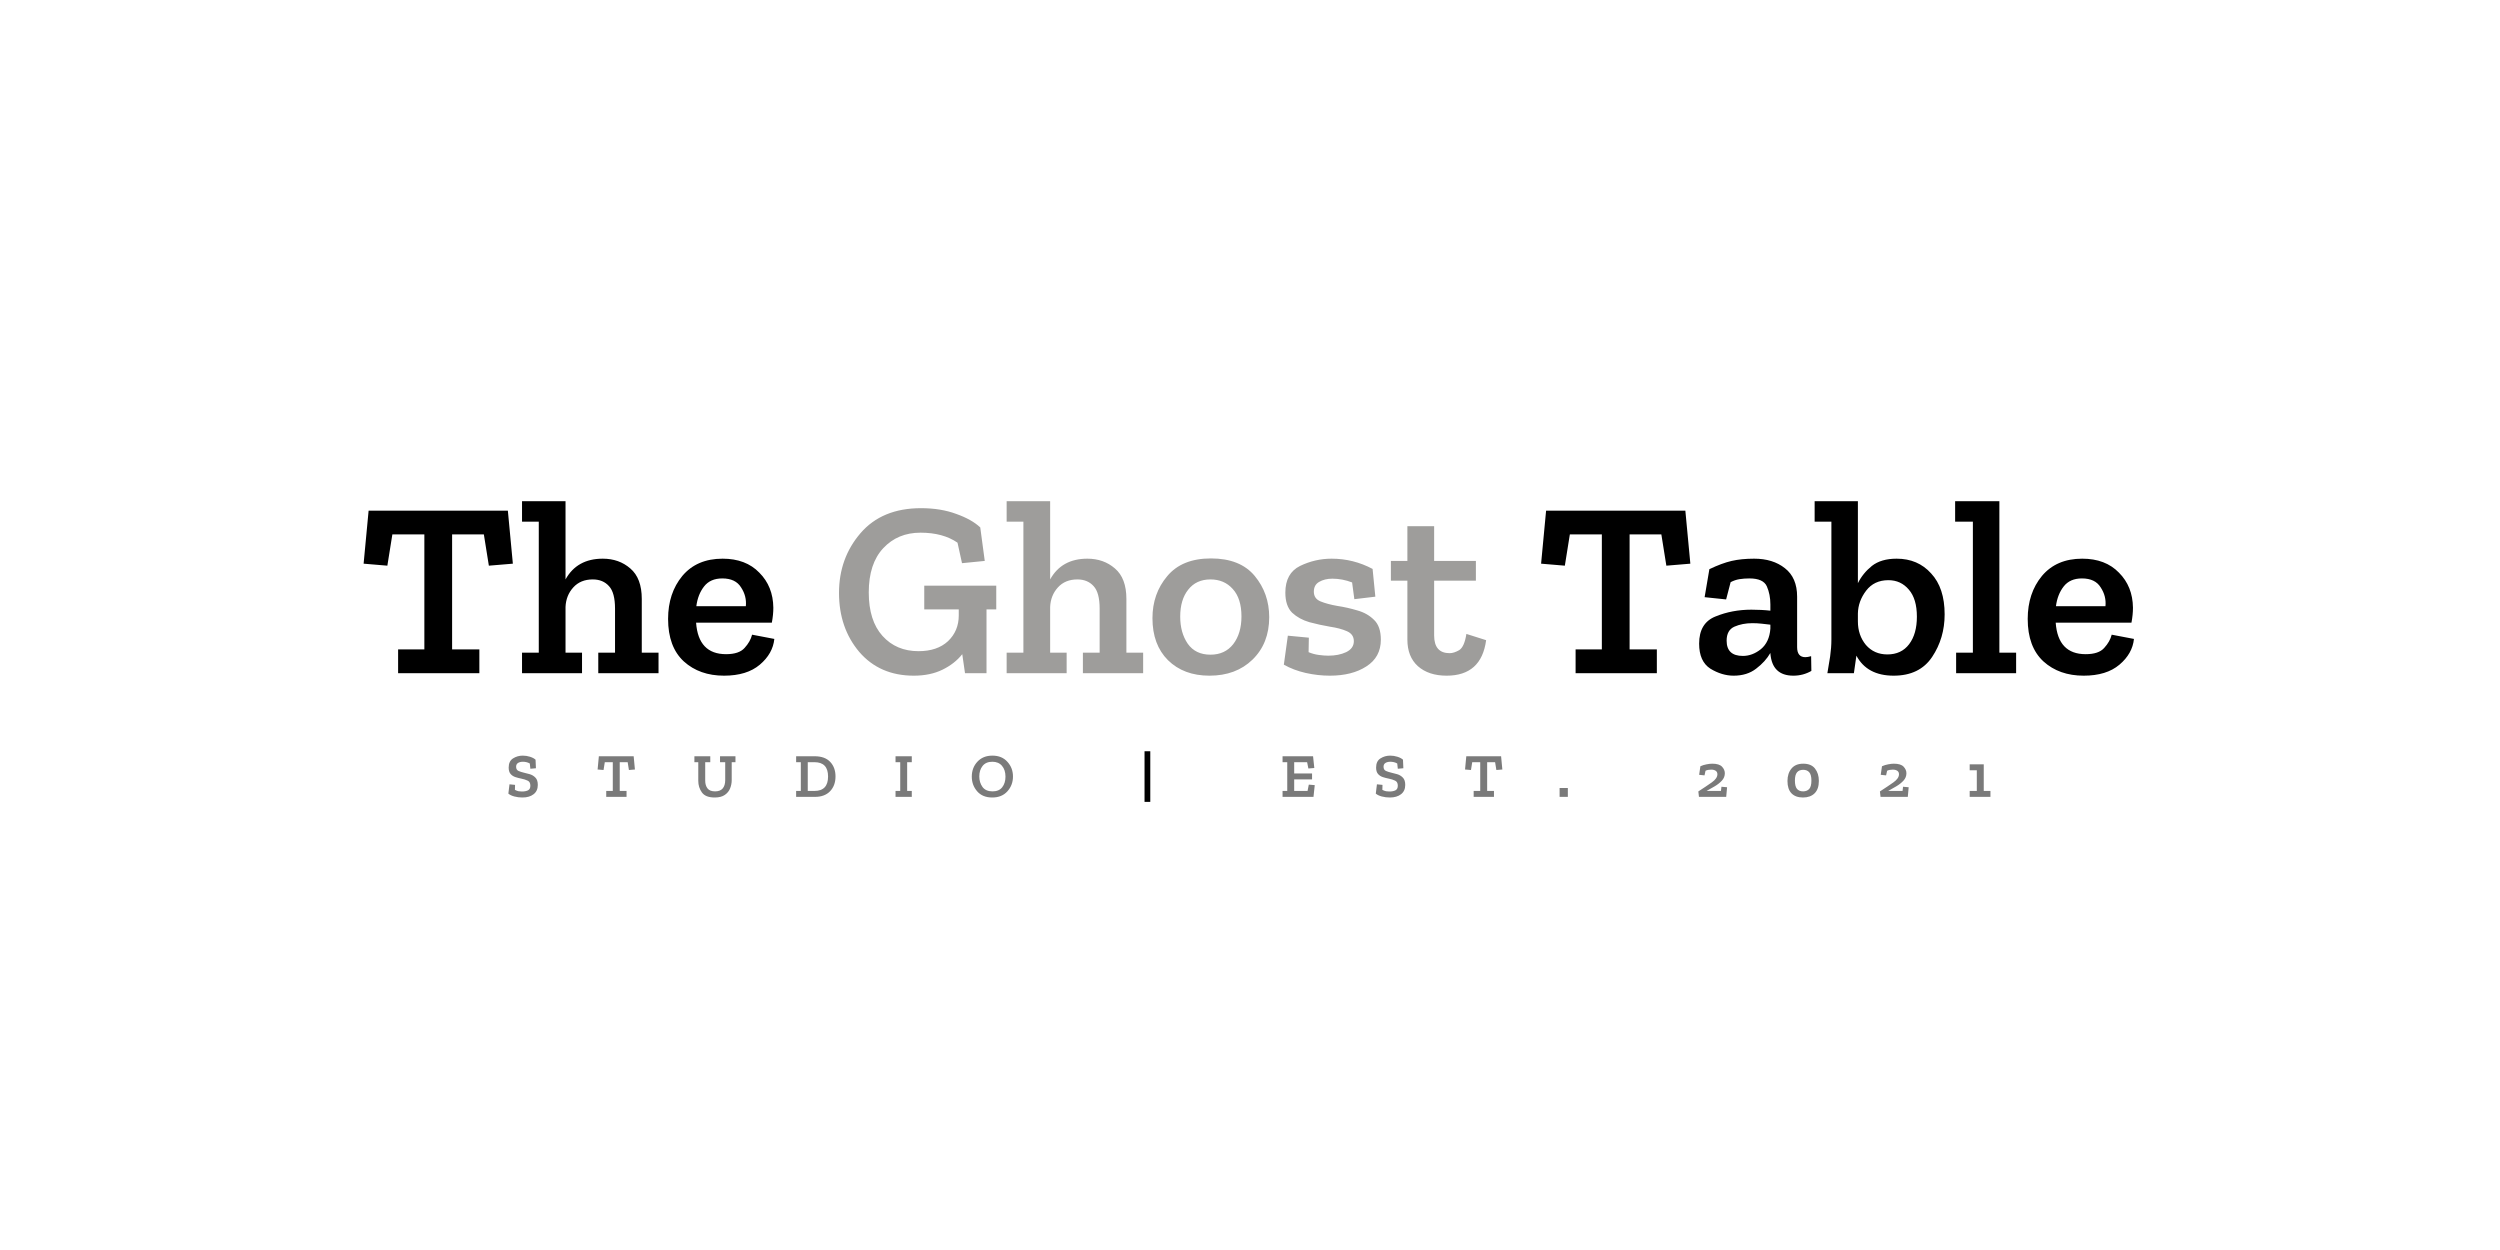
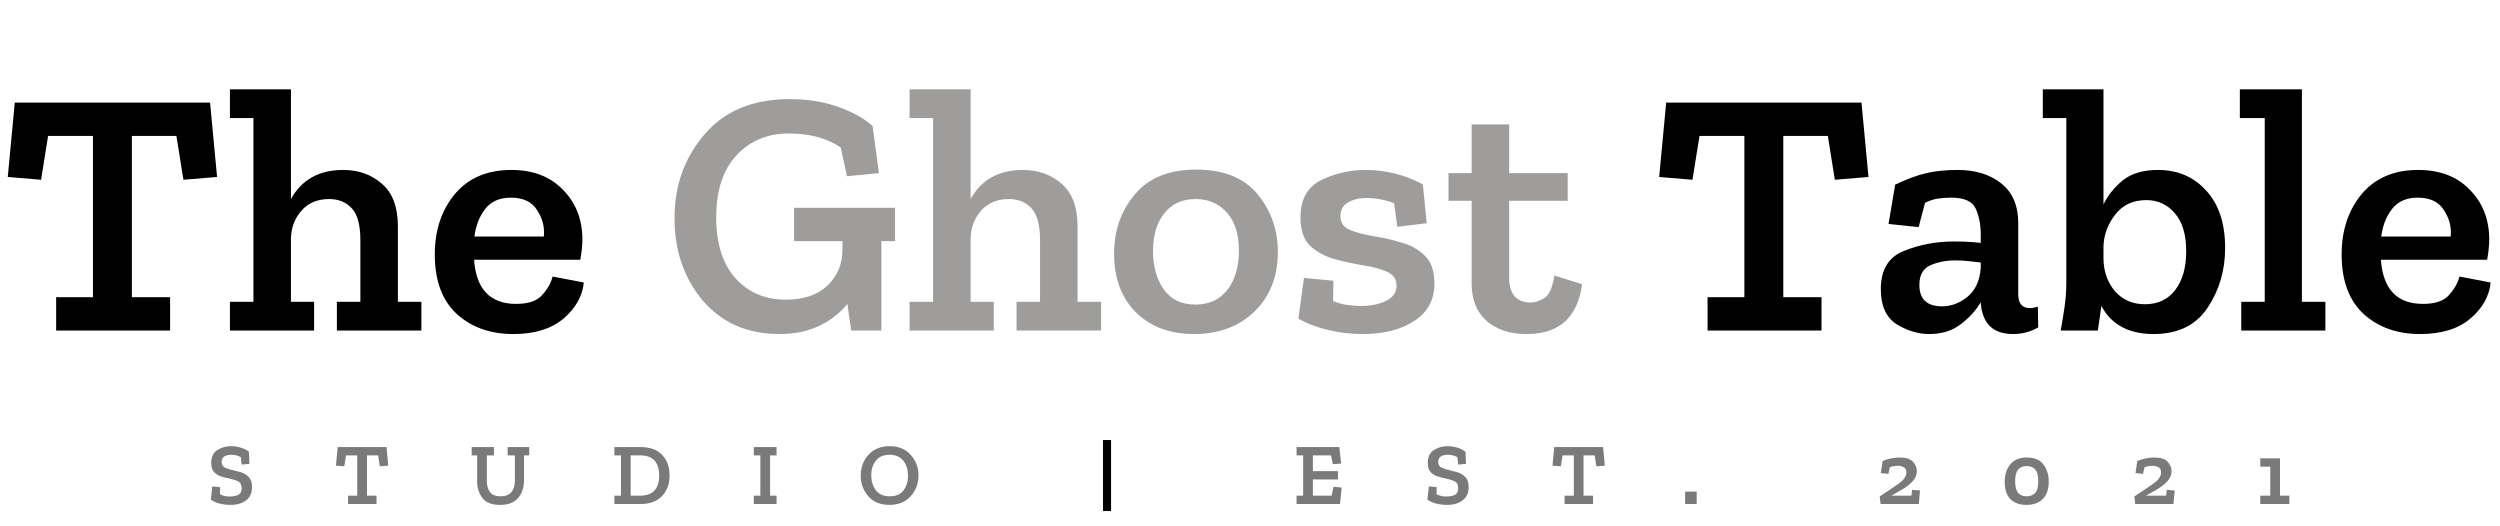
- <svg xmlns="http://www.w3.org/2000/svg" width="1920" height="960" viewBox="0 0 1920 960" fill="none">
-   <g id="Mask Group">
-     <g id="Plugin / file cover - 1">
-       <g id="Group 1">
-         <g id="The Ghost Table">
-           <path d="M393.875 432.904L375.443 434.44L371.603 410.44H347.219V498.76H368.147V517H305.747V498.76H325.907V410.44H301.331L297.491 434.44L279.251 432.904L283.091 392.2H390.035L393.875 432.904ZM505.748 517H459.476V501.256H472.34V467.464C472.34 459.272 470.804 453.512 467.732 450.184C464.66 446.728 460.5 445 455.252 445C448.98 445 443.988 447.048 440.276 451.144C436.564 455.24 434.58 460.232 434.324 466.12V501.256H446.996V517H400.916V501.256H413.78V400.648H400.916V384.904H434.324V445C440.212 434.376 449.748 429.064 462.932 429.064C471.252 429.064 478.292 431.56 484.052 436.552C489.94 441.544 492.884 449.352 492.884 459.976V501.256H505.748V517ZM594.69 490.696C593.922 498.248 590.21 504.84 583.554 510.472C576.898 516.104 567.746 518.92 556.098 518.92C543.554 518.92 533.25 515.272 525.186 507.976C517.122 500.552 513.09 489.672 513.09 475.336C513.09 462.152 516.738 451.144 524.034 442.312C531.458 433.48 541.762 429.064 554.946 429.064C566.85 429.064 576.258 432.648 583.17 439.816C590.21 446.856 593.794 455.816 593.922 466.696C593.922 470.28 593.538 474.12 592.77 478.216H534.594C535.746 494.344 543.426 502.408 557.634 502.408C564.29 502.408 569.026 500.808 571.842 497.608C574.786 494.408 576.706 491.016 577.602 487.432L594.69 490.696ZM572.802 465.544C573.314 460.424 572.098 455.624 569.154 451.144C566.338 446.536 561.538 444.232 554.754 444.232C548.61 444.232 543.938 446.28 540.738 450.376C537.538 454.472 535.554 459.528 534.786 465.544H572.802ZM1298.19 432.904L1279.76 434.44L1275.92 410.44H1251.53V498.76H1272.46V517H1210.06V498.76H1230.22V410.44H1205.64L1201.8 434.44L1183.56 432.904L1187.4 392.2H1294.35L1298.19 432.904ZM1312.8 437.128C1319.2 434.056 1324.89 431.944 1329.89 430.792C1334.88 429.64 1340.64 429.064 1347.17 429.064C1356.77 429.064 1364.64 431.496 1370.78 436.36C1377.05 441.224 1380.19 448.52 1380.19 458.248V497.032C1380.19 502.152 1382.3 504.712 1386.53 504.712C1387.68 504.712 1389.15 504.456 1390.94 503.944L1391.13 515.272C1386.91 517.704 1382.3 518.92 1377.31 518.92C1366.43 518.92 1360.54 513.224 1359.65 501.832V501.448C1357.09 505.928 1353.44 509.96 1348.7 513.544C1344.09 517.128 1338.33 518.92 1331.42 518.92C1325.41 518.92 1319.45 517.128 1313.57 513.544C1307.81 509.832 1304.93 503.432 1304.93 494.344C1304.93 483.72 1309.15 476.744 1317.6 473.416C1326.05 469.96 1335.2 468.232 1345.05 468.232C1347.49 468.232 1349.98 468.296 1352.54 468.424C1355.1 468.552 1357.47 468.744 1359.65 469V464.2C1359.65 459.08 1358.75 454.472 1356.96 450.376C1355.17 446.28 1350.69 444.232 1343.52 444.232C1340.83 444.232 1338.27 444.424 1335.84 444.808C1333.53 445.192 1331.29 445.96 1329.12 447.112L1325.66 460.36L1309.15 458.632L1312.8 437.128ZM1359.65 482.824V479.752C1357.47 479.496 1355.23 479.24 1352.93 478.984C1350.62 478.728 1348.25 478.6 1345.82 478.6C1340.7 478.6 1336.09 479.496 1332 481.288C1328.03 483.08 1326.05 486.664 1326.05 492.04C1326.05 499.848 1330.21 503.752 1338.53 503.752C1343.39 503.752 1348 502.024 1352.35 498.568C1356.7 494.984 1359.13 489.736 1359.65 482.824ZM1493.48 471.88C1493.48 484.04 1490.28 494.92 1483.88 504.52C1477.48 514.12 1467.63 518.92 1454.31 518.92C1440.75 518.92 1431.21 513.8 1425.71 503.56C1425.45 505.096 1425.13 507.336 1424.75 510.28C1424.36 513.224 1424.04 515.464 1423.79 517H1403.43C1404.2 512.776 1404.91 508.488 1405.55 504.136C1406.19 499.656 1406.51 495.304 1406.51 491.08V400.648H1393.64V384.904H1426.86V447.88C1429.42 442.76 1433 438.344 1437.61 434.632C1442.35 430.92 1448.68 429.064 1456.62 429.064C1467.5 429.064 1476.33 432.84 1483.11 440.392C1490.03 447.816 1493.48 458.312 1493.48 471.88ZM1472.17 473.608C1472.17 464.52 1470.12 457.608 1466.03 452.872C1461.93 448.008 1456.68 445.576 1450.28 445.576C1442.99 445.576 1437.29 448.264 1433.19 453.64C1429.1 459.016 1426.99 464.84 1426.86 471.112V477.256C1426.86 484.296 1428.91 490.312 1433 495.304C1437.23 500.168 1442.73 502.6 1449.51 502.6C1456.68 502.6 1462.25 499.976 1466.22 494.728C1470.19 489.48 1472.17 482.44 1472.17 473.608ZM1548.38 517H1502.3V501.256H1515.17V400.648H1501.54V384.904H1535.52V501.256H1548.38V517ZM1638.88 490.696C1638.11 498.248 1634.4 504.84 1627.74 510.472C1621.09 516.104 1611.93 518.92 1600.29 518.92C1587.74 518.92 1577.44 515.272 1569.37 507.976C1561.31 500.552 1557.28 489.672 1557.28 475.336C1557.28 462.152 1560.93 451.144 1568.22 442.312C1575.65 433.48 1585.95 429.064 1599.13 429.064C1611.04 429.064 1620.45 432.648 1627.36 439.816C1634.4 446.856 1637.98 455.816 1638.11 466.696C1638.11 470.28 1637.73 474.12 1636.96 478.216H1578.78C1579.93 494.344 1587.61 502.408 1601.82 502.408C1608.48 502.408 1613.21 500.808 1616.03 497.608C1618.97 494.408 1620.89 491.016 1621.79 487.432L1638.88 490.696ZM1616.99 465.544C1617.5 460.424 1616.29 455.624 1613.34 451.144C1610.53 446.536 1605.73 444.232 1598.94 444.232C1592.8 444.232 1588.13 446.28 1584.93 450.376C1581.73 454.472 1579.74 459.528 1578.97 465.544H1616.99Z" fill="black" />
-           <path d="M765.126 468.04H757.638V517H741.126L739.014 502.408C735.174 507.272 730.118 511.24 723.846 514.312C717.574 517.384 710.214 518.92 701.766 518.92C684.358 518.92 670.406 512.84 659.91 500.68C649.542 488.392 644.358 473.288 644.358 455.368C644.358 437.576 649.862 422.28 660.87 409.48C671.878 396.68 687.366 390.28 707.334 390.28C717.446 390.28 726.47 391.752 734.406 394.696C742.342 397.512 748.486 400.968 752.838 405.064L756.294 430.792L738.822 432.52L735.366 416.776C727.942 411.656 718.47 409.096 706.95 409.096C695.302 409.096 685.766 413.064 678.342 421C670.918 428.936 667.206 440.264 667.206 454.984C667.206 469.448 670.726 480.584 677.766 488.392C684.806 496.2 694.022 500.104 705.414 500.104C715.014 500.104 722.566 497.544 728.07 492.424C733.574 487.176 736.326 480.584 736.326 472.648V468.04H709.83V449.8H765.126V468.04ZM877.935 517H831.663V501.256H844.527V467.464C844.527 459.272 842.991 453.512 839.919 450.184C836.847 446.728 832.687 445 827.439 445C821.167 445 816.175 447.048 812.463 451.144C808.751 455.24 806.767 460.232 806.511 466.12V501.256H819.183V517H773.103V501.256H785.967V400.648H773.103V384.904H806.511V445C812.399 434.376 821.935 429.064 835.119 429.064C843.439 429.064 850.479 431.56 856.239 436.552C862.127 441.544 865.071 449.352 865.071 459.976V501.256H877.935V517ZM974.75 473.992C974.75 487.432 970.462 498.312 961.886 506.632C953.438 514.824 942.43 518.92 928.862 518.92C915.678 518.92 905.054 514.952 896.99 507.016C889.054 499.08 885.086 488.328 885.086 474.76C885.086 462.216 888.862 451.464 896.414 442.504C903.966 433.416 915.166 428.872 930.014 428.872C944.99 428.872 956.19 433.352 963.614 442.312C971.038 451.272 974.75 461.832 974.75 473.992ZM953.438 473.416C953.438 464.2 951.198 457.16 946.718 452.296C942.366 447.432 936.67 445 929.63 445C922.334 445 916.638 447.624 912.542 452.872C908.446 457.992 906.398 464.904 906.398 473.608C906.398 481.8 908.318 488.712 912.158 494.344C916.126 499.976 921.95 502.792 929.63 502.792C937.054 502.792 942.878 500.104 947.102 494.728C951.326 489.224 953.438 482.12 953.438 473.416ZM1060.49 491.272C1060.49 500.232 1056.78 507.08 1049.35 511.816C1042.06 516.552 1032.71 518.92 1021.32 518.92C1015.18 518.92 1008.97 518.216 1002.7 516.808C996.552 515.4 990.984 513.288 985.992 510.472L989.064 488.2L1005.19 489.736L1005 500.872C1007.43 501.896 1009.99 502.6 1012.68 502.984C1015.5 503.368 1017.99 503.56 1020.17 503.56C1025.42 503.56 1029.96 502.664 1033.8 500.872C1037.77 498.952 1039.75 496.136 1039.75 492.424C1039.75 488.84 1037.96 486.28 1034.38 484.744C1030.92 483.208 1026.57 482.056 1021.32 481.288C1016.07 480.392 1010.82 479.24 1005.58 477.832C1000.33 476.296 995.912 473.864 992.328 470.536C988.872 467.08 987.144 461.96 987.144 455.176C987.144 445.192 990.92 438.344 998.472 434.632C1006.15 430.92 1014.22 429.064 1022.66 429.064C1033.8 429.064 1044.3 431.688 1054.15 436.936L1056.26 458.248L1040.14 460.168L1038.41 447.304C1033.42 445.384 1028.36 444.424 1023.24 444.424C1019.27 444.424 1015.88 445.256 1013.06 446.92C1010.38 448.456 1009.03 450.952 1009.03 454.408C1009.03 457.992 1010.76 460.488 1014.22 461.896C1017.67 463.304 1021.96 464.456 1027.08 465.352C1032.2 466.12 1037.32 467.272 1042.44 468.808C1047.56 470.216 1051.85 472.648 1055.3 476.104C1058.76 479.432 1060.49 484.488 1060.49 491.272ZM1141.35 491.656C1138.92 509.832 1128.81 518.92 1111.02 518.92C1101.8 518.92 1094.44 516.488 1088.94 511.624C1083.56 506.76 1080.87 499.976 1080.87 491.272V445.96H1068.2V430.792H1080.87V404.104H1101.42V430.792H1133.48V445.96H1101.42V488.008C1101.42 497.096 1105.39 501.64 1113.32 501.64C1115.5 501.64 1117.93 500.872 1120.62 499.336C1123.31 497.672 1125.16 493.512 1126.19 486.856L1141.35 491.656Z" fill="#9E9D9B" />
-         </g>
-         <g id="STUDIO | EST. 2021">
-           <path d="M413.032 602.832C413.032 605.936 411.944 608.32 409.768 609.984C407.624 611.648 404.776 612.48 401.224 612.48C399.112 612.48 397.064 612.224 395.08 611.712C393.128 611.2 391.576 610.464 390.424 609.504L391.288 602.352L395.56 602.784L395.464 606.624C396.52 607.168 397.48 607.52 398.344 607.68C399.24 607.808 400.072 607.872 400.84 607.872C402.696 607.872 404.232 607.584 405.448 607.008C406.696 606.4 407.32 605.2 407.32 603.408C407.32 601.456 406.616 600.16 405.208 599.52C403.8 598.848 402.184 598.336 400.36 597.984C398.888 597.696 397.4 597.312 395.896 596.832C394.392 596.352 393.144 595.552 392.152 594.432C391.16 593.312 390.664 591.664 390.664 589.488C390.664 586.224 391.768 583.888 393.976 582.48C396.216 581.04 398.712 580.32 401.464 580.32C403.384 580.32 405.24 580.608 407.032 581.184C408.856 581.76 410.28 582.512 411.304 583.44L411.592 590.016L407.32 590.4L406.888 586.368C405.992 585.856 405.096 585.504 404.2 585.312C403.304 585.12 402.44 585.024 401.608 585.024C400.104 585.024 398.856 585.328 397.864 585.936C396.872 586.544 396.376 587.52 396.376 588.864C396.376 590.432 396.984 591.504 398.2 592.08C399.448 592.624 400.84 593.072 402.376 593.424C403.688 593.712 405.176 594.096 406.84 594.576C408.504 595.056 409.944 595.92 411.16 597.168C412.408 598.384 413.032 600.272 413.032 602.832ZM487.617 590.976L483.009 591.36L482.049 585.36H475.953V607.44H481.185V612H465.585V607.44H470.625V585.36H464.481L463.521 591.36L458.961 590.976L459.921 580.8H486.657L487.617 590.976ZM564.833 585.36H561.953V599.136C561.953 601.344 561.537 603.472 560.705 605.52C559.905 607.536 558.545 609.2 556.625 610.512C554.737 611.824 552.161 612.48 548.897 612.48C544.193 612.48 540.913 611.184 539.057 608.592C537.201 606 536.273 603.024 536.273 599.664V585.36H533.297V580.8H545.489V585.36H541.601V599.52C541.601 601.984 542.193 603.984 543.377 605.52C544.561 607.024 546.497 607.776 549.185 607.776C551.809 607.776 553.761 607.024 555.041 605.52C556.321 603.984 556.961 601.856 556.961 599.136V585.36H552.977V580.8H564.833V585.36ZM641.669 596.304C641.669 600.976 640.277 604.768 637.493 607.68C634.709 610.56 630.853 612 625.925 612H611.429V607.44H615.029V585.36H611.429V580.8H625.637C630.885 580.8 634.869 582.24 637.589 585.12C640.309 588 641.669 591.728 641.669 596.304ZM635.957 596.352C635.957 589.024 632.469 585.36 625.493 585.36H620.357V607.44H625.493C632.469 607.44 635.957 603.744 635.957 596.352ZM700.25 612H687.77V607.44H691.37V585.36H687.77V580.8H700.25V585.36H696.698V607.44H700.25V612ZM777.966 596.352C777.966 600.768 776.542 604.56 773.694 607.728C770.846 610.896 766.958 612.48 762.03 612.48C757.07 612.48 753.214 610.896 750.462 607.728C747.71 604.56 746.334 600.8 746.334 596.448C746.334 591.904 747.774 588.08 750.654 584.976C753.534 581.872 757.374 580.32 762.174 580.32C767.038 580.32 770.878 581.904 773.694 585.072C776.542 588.208 777.966 591.968 777.966 596.352ZM772.206 596.496C772.206 593.008 771.31 590.224 769.518 588.144C767.758 586.064 765.294 585.024 762.126 585.024C758.798 585.024 756.286 586.112 754.59 588.288C752.926 590.432 752.094 593.104 752.094 596.304C752.094 599.408 752.91 602.096 754.542 604.368C756.206 606.64 758.782 607.776 762.27 607.776C765.566 607.776 768.046 606.72 769.71 604.608C771.374 602.464 772.206 599.76 772.206 596.496ZM1008.76 612H985.004V607.44H988.604V585.36H985.004V580.8H1008.43L1009.39 589.824L1004.83 590.208L1003.87 585.36H993.932V594H1007.66V598.56H993.932V607.44H1004.2L1005.16 602.592L1009.72 602.976L1008.76 612ZM1079.22 602.832C1079.22 605.936 1078.13 608.32 1075.96 609.984C1073.81 611.648 1070.96 612.48 1067.41 612.48C1065.3 612.48 1063.25 612.224 1061.27 611.712C1059.32 611.2 1057.76 610.464 1056.61 609.504L1057.48 602.352L1061.75 602.784L1061.65 606.624C1062.71 607.168 1063.67 607.52 1064.53 607.68C1065.43 607.808 1066.26 607.872 1067.03 607.872C1068.88 607.872 1070.42 607.584 1071.64 607.008C1072.88 606.4 1073.51 605.2 1073.51 603.408C1073.51 601.456 1072.8 600.16 1071.4 599.52C1069.99 598.848 1068.37 598.336 1066.55 597.984C1065.08 597.696 1063.59 597.312 1062.08 596.832C1060.58 596.352 1059.33 595.552 1058.34 594.432C1057.35 593.312 1056.85 591.664 1056.85 589.488C1056.85 586.224 1057.96 583.888 1060.16 582.48C1062.4 581.04 1064.9 580.32 1067.65 580.32C1069.57 580.32 1071.43 580.608 1073.22 581.184C1075.04 581.76 1076.47 582.512 1077.49 583.44L1077.78 590.016L1073.51 590.4L1073.08 586.368C1072.18 585.856 1071.28 585.504 1070.39 585.312C1069.49 585.12 1068.63 585.024 1067.8 585.024C1066.29 585.024 1065.04 585.328 1064.05 585.936C1063.06 586.544 1062.56 587.52 1062.56 588.864C1062.56 590.432 1063.17 591.504 1064.39 592.08C1065.64 592.624 1067.03 593.072 1068.56 593.424C1069.88 593.712 1071.36 594.096 1073.03 594.576C1074.69 595.056 1076.13 595.92 1077.35 597.168C1078.6 598.384 1079.22 600.272 1079.22 602.832ZM1153.8 590.976L1149.2 591.36L1148.24 585.36H1142.14V607.44H1147.37V612H1131.77V607.44H1136.81V585.36H1130.67L1129.71 591.36L1125.15 590.976L1126.11 580.8H1152.84L1153.8 590.976ZM1197.77 612V605.184H1204.1V612H1197.77ZM1305.9 588.48C1307.47 587.776 1309.07 587.28 1310.7 586.992C1312.33 586.672 1313.77 586.512 1315.02 586.512C1318.57 586.512 1321.07 587.28 1322.51 588.816C1323.95 590.352 1324.67 592.032 1324.67 593.856C1324.67 596 1323.92 597.888 1322.41 599.52C1320.91 601.152 1319.07 602.608 1316.89 603.888C1314.75 605.136 1312.67 606.32 1310.65 607.44H1321.69L1322.08 604.224L1326.4 604.608L1325.72 612H1304.8L1304.32 607.824C1308.41 605.168 1311.87 602.848 1314.68 600.864C1317.53 598.848 1318.96 596.768 1318.96 594.624C1318.96 593.408 1318.51 592.512 1317.61 591.936C1316.75 591.36 1315.61 591.072 1314.2 591.072C1313.56 591.072 1312.83 591.136 1312 591.264C1311.16 591.392 1310.44 591.616 1309.84 591.936L1309.07 595.488L1304.94 595.056L1305.9 588.48ZM1396.88 599.712C1396.88 603.936 1395.79 607.12 1393.61 609.264C1391.44 611.408 1388.46 612.48 1384.68 612.48C1380.88 612.48 1377.93 611.408 1375.85 609.264C1373.8 607.12 1372.78 603.968 1372.78 599.808C1372.78 595.904 1373.8 592.72 1375.85 590.256C1377.9 587.76 1380.91 586.512 1384.88 586.512C1389 586.512 1392.03 587.776 1393.95 590.304C1395.9 592.8 1396.88 595.936 1396.88 599.712ZM1391.16 599.472C1391.16 596.464 1390.6 594.336 1389.48 593.088C1388.4 591.84 1386.84 591.216 1384.83 591.216C1382.78 591.216 1381.21 591.856 1380.12 593.136C1379.04 594.416 1378.49 596.528 1378.49 599.472C1378.49 602.448 1379.02 604.576 1380.08 605.856C1381.16 607.136 1382.73 607.776 1384.78 607.776C1386.73 607.776 1388.28 607.168 1389.44 605.952C1390.59 604.736 1391.16 602.576 1391.16 599.472ZM1445.36 588.48C1446.93 587.776 1448.53 587.28 1450.16 586.992C1451.8 586.672 1453.24 586.512 1454.48 586.512C1458.04 586.512 1460.53 587.28 1461.97 588.816C1463.41 590.352 1464.13 592.032 1464.13 593.856C1464.13 596 1463.38 597.888 1461.88 599.52C1460.37 601.152 1458.53 602.608 1456.36 603.888C1454.21 605.136 1452.13 606.32 1450.12 607.44H1461.16L1461.54 604.224L1465.86 604.608L1465.19 612H1444.26L1443.78 607.824C1447.88 605.168 1451.33 602.848 1454.15 600.864C1457 598.848 1458.42 596.768 1458.42 594.624C1458.42 593.408 1457.97 592.512 1457.08 591.936C1456.21 591.36 1455.08 591.072 1453.67 591.072C1453.03 591.072 1452.29 591.136 1451.46 591.264C1450.63 591.392 1449.91 591.616 1449.3 591.936L1448.53 595.488L1444.4 595.056L1445.36 588.48ZM1528.66 612H1512.72V607.44H1518.19V591.552H1512.72V586.992H1523.52V607.44H1528.66V612Z" fill="#7A7A7A" />
-           <path d="M883.418 576.96V615.84H879.002V576.96H883.418Z" fill="black" />
-         </g>
-       </g>
-     </g>
-   </g>
+ <svg xmlns="http://www.w3.org/2000/svg" width="1369" height="288" viewBox="0 0 1369 288" fill="none">
+   <path d="M118.875 96.904L100.443 98.44L96.603 74.44H72.219V162.76H93.147V181H30.747V162.76H50.907V74.44H26.331L22.491 98.44L4.251 96.904L8.091 56.2H115.035L118.875 96.904ZM230.748 181H184.476V165.256H197.34V131.464C197.34 123.272 195.804 117.512 192.732 114.184C189.66 110.728 185.5 109 180.252 109C173.98 109 168.988 111.048 165.276 115.144C161.564 119.24 159.58 124.232 159.324 130.12V165.256H171.996V181H125.916V165.256H138.78V64.648H125.916V48.904H159.324V109C165.212 98.376 174.748 93.064 187.932 93.064C196.252 93.064 203.292 95.56 209.052 100.552C214.94 105.544 217.884 113.352 217.884 123.976V165.256H230.748V181ZM319.69 154.696C318.922 162.248 315.21 168.84 308.554 174.472C301.898 180.104 292.746 182.92 281.098 182.92C268.554 182.92 258.25 179.272 250.186 171.976C242.122 164.552 238.09 153.672 238.09 139.336C238.09 126.152 241.738 115.144 249.034 106.312C256.458 97.48 266.762 93.064 279.946 93.064C291.85 93.064 301.258 96.648 308.17 103.816C315.21 110.856 318.794 119.816 318.922 130.696C318.922 134.28 318.538 138.12 317.77 142.216H259.594C260.746 158.344 268.426 166.408 282.634 166.408C289.29 166.408 294.026 164.808 296.842 161.608C299.786 158.408 301.706 155.016 302.602 151.432L319.69 154.696ZM297.802 129.544C298.314 124.424 297.098 119.624 294.154 115.144C291.338 110.536 286.538 108.232 279.754 108.232C273.61 108.232 268.938 110.28 265.738 114.376C262.538 118.472 260.554 123.528 259.786 129.544H297.802ZM1023.19 96.904L1004.76 98.44L1000.92 74.44H976.531V162.76H997.459V181H935.059V162.76H955.219V74.44H930.643L926.803 98.44L908.563 96.904L912.403 56.2H1019.35L1023.19 96.904ZM1037.8 101.128C1044.2 98.056 1049.89 95.944 1054.89 94.792C1059.88 93.64 1065.64 93.064 1072.17 93.064C1081.77 93.064 1089.64 95.496 1095.78 100.36C1102.05 105.224 1105.19 112.52 1105.19 122.248V161.032C1105.19 166.152 1107.3 168.712 1111.53 168.712C1112.68 168.712 1114.15 168.456 1115.94 167.944L1116.13 179.272C1111.91 181.704 1107.3 182.92 1102.31 182.92C1091.43 182.92 1085.54 177.224 1084.65 165.832V165.448C1082.09 169.928 1078.44 173.96 1073.7 177.544C1069.09 181.128 1063.33 182.92 1056.42 182.92C1050.41 182.92 1044.45 181.128 1038.57 177.544C1032.81 173.832 1029.93 167.432 1029.93 158.344C1029.93 147.72 1034.15 140.744 1042.6 137.416C1051.05 133.96 1060.2 132.232 1070.05 132.232C1072.49 132.232 1074.98 132.296 1077.54 132.424C1080.1 132.552 1082.47 132.744 1084.65 133V128.2C1084.65 123.08 1083.75 118.472 1081.96 114.376C1080.17 110.28 1075.69 108.232 1068.52 108.232C1065.83 108.232 1063.27 108.424 1060.84 108.808C1058.53 109.192 1056.29 109.96 1054.12 111.112L1050.66 124.36L1034.15 122.632L1037.8 101.128ZM1084.65 146.824V143.752C1082.47 143.496 1080.23 143.24 1077.93 142.984C1075.62 142.728 1073.25 142.6 1070.82 142.6C1065.7 142.6 1061.09 143.496 1057 145.288C1053.03 147.08 1051.05 150.664 1051.05 156.04C1051.05 163.848 1055.21 167.752 1063.53 167.752C1068.39 167.752 1073 166.024 1077.35 162.568C1081.7 158.984 1084.13 153.736 1084.65 146.824ZM1218.48 135.88C1218.48 148.04 1215.28 158.92 1208.88 168.52C1202.48 178.12 1192.63 182.92 1179.31 182.92C1165.75 182.92 1156.21 177.8 1150.71 167.56C1150.45 169.096 1150.13 171.336 1149.75 174.28C1149.36 177.224 1149.04 179.464 1148.79 181H1128.43C1129.2 176.776 1129.91 172.488 1130.55 168.136C1131.19 163.656 1131.51 159.304 1131.51 155.08V64.648H1118.64V48.904H1151.86V111.88C1154.42 106.76 1158 102.344 1162.61 98.632C1167.35 94.92 1173.68 93.064 1181.62 93.064C1192.5 93.064 1201.33 96.84 1208.11 104.392C1215.03 111.816 1218.48 122.312 1218.48 135.88ZM1197.17 137.608C1197.17 128.52 1195.12 121.608 1191.03 116.872C1186.93 112.008 1181.68 109.576 1175.28 109.576C1167.99 109.576 1162.29 112.264 1158.19 117.64C1154.1 123.016 1151.99 128.84 1151.86 135.112V141.256C1151.86 148.296 1153.91 154.312 1158 159.304C1162.23 164.168 1167.73 166.6 1174.51 166.6C1181.68 166.6 1187.25 163.976 1191.22 158.728C1195.19 153.48 1197.17 146.44 1197.17 137.608ZM1273.38 181H1227.3V165.256H1240.17V64.648H1226.54V48.904H1260.52V165.256H1273.38V181ZM1363.88 154.696C1363.11 162.248 1359.4 168.84 1352.74 174.472C1346.09 180.104 1336.93 182.92 1325.29 182.92C1312.74 182.92 1302.44 179.272 1294.37 171.976C1286.31 164.552 1282.28 153.672 1282.28 139.336C1282.28 126.152 1285.93 115.144 1293.22 106.312C1300.65 97.48 1310.95 93.064 1324.13 93.064C1336.04 93.064 1345.45 96.648 1352.36 103.816C1359.4 110.856 1362.98 119.816 1363.11 130.696C1363.11 134.28 1362.73 138.12 1361.96 142.216H1303.78C1304.93 158.344 1312.61 166.408 1326.82 166.408C1333.48 166.408 1338.21 164.808 1341.03 161.608C1343.97 158.408 1345.89 155.016 1346.79 151.432L1363.88 154.696ZM1341.99 129.544C1342.5 124.424 1341.29 119.624 1338.34 115.144C1335.53 110.536 1330.73 108.232 1323.94 108.232C1317.8 108.232 1313.13 110.28 1309.93 114.376C1306.73 118.472 1304.74 123.528 1303.97 129.544H1341.99Z" fill="black" />
+   <path d="M490.126 132.04H482.638V181H466.126L464.014 166.408C460.174 171.272 455.118 175.24 448.846 178.312C442.574 181.384 435.214 182.92 426.766 182.92C409.358 182.92 395.406 176.84 384.91 164.68C374.542 152.392 369.358 137.288 369.358 119.368C369.358 101.576 374.862 86.28 385.87 73.48C396.878 60.68 412.366 54.28 432.334 54.28C442.446 54.28 451.47 55.752 459.406 58.696C467.342 61.512 473.486 64.968 477.838 69.064L481.294 94.792L463.822 96.52L460.366 80.776C452.942 75.656 443.47 73.096 431.95 73.096C420.302 73.096 410.766 77.064 403.342 85C395.918 92.936 392.206 104.264 392.206 118.984C392.206 133.448 395.726 144.584 402.766 152.392C409.806 160.2 419.022 164.104 430.414 164.104C440.014 164.104 447.566 161.544 453.07 156.424C458.574 151.176 461.326 144.584 461.326 136.648V132.04H434.83V113.8H490.126V132.04ZM602.935 181H556.663V165.256H569.527V131.464C569.527 123.272 567.991 117.512 564.919 114.184C561.847 110.728 557.687 109 552.439 109C546.167 109 541.175 111.048 537.463 115.144C533.751 119.24 531.767 124.232 531.511 130.12V165.256H544.183V181H498.103V165.256H510.967V64.648H498.103V48.904H531.511V109C537.399 98.376 546.935 93.064 560.119 93.064C568.439 93.064 575.479 95.56 581.239 100.552C587.127 105.544 590.071 113.352 590.071 123.976V165.256H602.935V181ZM699.75 137.992C699.75 151.432 695.462 162.312 686.886 170.632C678.438 178.824 667.43 182.92 653.862 182.92C640.678 182.92 630.054 178.952 621.99 171.016C614.054 163.08 610.086 152.328 610.086 138.76C610.086 126.216 613.862 115.464 621.414 106.504C628.966 97.416 640.166 92.872 655.014 92.872C669.99 92.872 681.19 97.352 688.614 106.312C696.038 115.272 699.75 125.832 699.75 137.992ZM678.438 137.416C678.438 128.2 676.198 121.16 671.718 116.296C667.366 111.432 661.67 109 654.63 109C647.334 109 641.638 111.624 637.542 116.872C633.446 121.992 631.398 128.904 631.398 137.608C631.398 145.8 633.318 152.712 637.158 158.344C641.126 163.976 646.95 166.792 654.63 166.792C662.054 166.792 667.878 164.104 672.102 158.728C676.326 153.224 678.438 146.12 678.438 137.416ZM785.488 155.272C785.488 164.232 781.776 171.08 774.352 175.816C767.056 180.552 757.712 182.92 746.32 182.92C740.176 182.92 733.968 182.216 727.696 180.808C721.552 179.4 715.984 177.288 710.992 174.472L714.064 152.2L730.192 153.736L730 164.872C732.432 165.896 734.992 166.6 737.68 166.984C740.496 167.368 742.992 167.56 745.168 167.56C750.416 167.56 754.96 166.664 758.8 164.872C762.768 162.952 764.752 160.136 764.752 156.424C764.752 152.84 762.96 150.28 759.376 148.744C755.92 147.208 751.568 146.056 746.32 145.288C741.072 144.392 735.824 143.24 730.576 141.832C725.328 140.296 720.912 137.864 717.328 134.536C713.872 131.08 712.144 125.96 712.144 119.176C712.144 109.192 715.92 102.344 723.472 98.632C731.152 94.92 739.216 93.064 747.664 93.064C758.8 93.064 769.296 95.688 779.152 100.936L781.264 122.248L765.136 124.168L763.408 111.304C758.416 109.384 753.36 108.424 748.24 108.424C744.272 108.424 740.88 109.256 738.064 110.92C735.376 112.456 734.032 114.952 734.032 118.408C734.032 121.992 735.76 124.488 739.216 125.896C742.672 127.304 746.96 128.456 752.08 129.352C757.2 130.12 762.32 131.272 767.44 132.808C772.56 134.216 776.848 136.648 780.304 140.104C783.76 143.432 785.488 148.488 785.488 155.272ZM866.353 155.656C863.921 173.832 853.809 182.92 836.017 182.92C826.801 182.92 819.441 180.488 813.937 175.624C808.561 170.76 805.873 163.976 805.873 155.272V109.96H793.201V94.792H805.873V68.104H826.417V94.792H858.481V109.96H826.417V152.008C826.417 161.096 830.385 165.64 838.321 165.64C840.497 165.64 842.929 164.872 845.617 163.336C848.305 161.672 850.161 157.512 851.185 150.856L866.353 155.656Z" fill="#9E9D9B" />
+   <path d="M138.032 266.832C138.032 269.936 136.944 272.32 134.768 273.984C132.624 275.648 129.776 276.48 126.224 276.48C124.112 276.48 122.064 276.224 120.08 275.712C118.128 275.2 116.576 274.464 115.424 273.504L116.288 266.352L120.56 266.784L120.464 270.624C121.52 271.168 122.48 271.52 123.344 271.68C124.24 271.808 125.072 271.872 125.84 271.872C127.696 271.872 129.232 271.584 130.448 271.008C131.696 270.4 132.32 269.2 132.32 267.408C132.32 265.456 131.616 264.16 130.208 263.52C128.8 262.848 127.184 262.336 125.36 261.984C123.888 261.696 122.4 261.312 120.896 260.832C119.392 260.352 118.144 259.552 117.152 258.432C116.16 257.312 115.664 255.664 115.664 253.488C115.664 250.224 116.768 247.888 118.976 246.48C121.216 245.04 123.712 244.32 126.464 244.32C128.384 244.32 130.24 244.608 132.032 245.184C133.856 245.76 135.28 246.512 136.304 247.44L136.592 254.016L132.32 254.4L131.888 250.368C130.992 249.856 130.096 249.504 129.2 249.312C128.304 249.12 127.44 249.024 126.608 249.024C125.104 249.024 123.856 249.328 122.864 249.936C121.872 250.544 121.376 251.52 121.376 252.864C121.376 254.432 121.984 255.504 123.2 256.08C124.448 256.624 125.84 257.072 127.376 257.424C128.688 257.712 130.176 258.096 131.84 258.576C133.504 259.056 134.944 259.92 136.16 261.168C137.408 262.384 138.032 264.272 138.032 266.832ZM212.617 254.976L208.009 255.36L207.049 249.36H200.953V271.44H206.185V276H190.585V271.44H195.625V249.36H189.481L188.521 255.36L183.961 254.976L184.921 244.8H211.657L212.617 254.976ZM289.833 249.36H286.953V263.136C286.953 265.344 286.537 267.472 285.705 269.52C284.905 271.536 283.545 273.2 281.625 274.512C279.737 275.824 277.161 276.48 273.897 276.48C269.193 276.48 265.913 275.184 264.057 272.592C262.201 270 261.273 267.024 261.273 263.664V249.36H258.297V244.8H270.489V249.36H266.601V263.52C266.601 265.984 267.193 267.984 268.377 269.52C269.561 271.024 271.497 271.776 274.185 271.776C276.809 271.776 278.761 271.024 280.041 269.52C281.321 267.984 281.961 265.856 281.961 263.136V249.36H277.977V244.8H289.833V249.36ZM366.669 260.304C366.669 264.976 365.277 268.768 362.493 271.68C359.709 274.56 355.853 276 350.925 276H336.429V271.44H340.029V249.36H336.429V244.8H350.637C355.885 244.8 359.869 246.24 362.589 249.12C365.309 252 366.669 255.728 366.669 260.304ZM360.957 260.352C360.957 253.024 357.469 249.36 350.493 249.36H345.357V271.44H350.493C357.469 271.44 360.957 267.744 360.957 260.352ZM425.25 276H412.77V271.44H416.37V249.36H412.77V244.8H425.25V249.36H421.698V271.44H425.25V276ZM502.966 260.352C502.966 264.768 501.542 268.56 498.694 271.728C495.846 274.896 491.958 276.48 487.03 276.48C482.07 276.48 478.214 274.896 475.462 271.728C472.71 268.56 471.334 264.8 471.334 260.448C471.334 255.904 472.774 252.08 475.654 248.976C478.534 245.872 482.374 244.32 487.174 244.32C492.038 244.32 495.878 245.904 498.694 249.072C501.542 252.208 502.966 255.968 502.966 260.352ZM497.206 260.496C497.206 257.008 496.31 254.224 494.518 252.144C492.758 250.064 490.294 249.024 487.126 249.024C483.798 249.024 481.286 250.112 479.59 252.288C477.926 254.432 477.094 257.104 477.094 260.304C477.094 263.408 477.91 266.096 479.542 268.368C481.206 270.64 483.782 271.776 487.27 271.776C490.566 271.776 493.046 270.72 494.71 268.608C496.374 266.464 497.206 263.76 497.206 260.496ZM733.764 276H710.004V271.44H713.604V249.36H710.004V244.8H733.428L734.388 253.824L729.828 254.208L728.868 249.36H718.932V258H732.66V262.56H718.932V271.44H729.204L730.164 266.592L734.724 266.976L733.764 276ZM804.22 266.832C804.22 269.936 803.132 272.32 800.956 273.984C798.812 275.648 795.964 276.48 792.412 276.48C790.3 276.48 788.252 276.224 786.268 275.712C784.316 275.2 782.764 274.464 781.612 273.504L782.476 266.352L786.748 266.784L786.652 270.624C787.708 271.168 788.668 271.52 789.532 271.68C790.428 271.808 791.26 271.872 792.028 271.872C793.884 271.872 795.42 271.584 796.636 271.008C797.884 270.4 798.508 269.2 798.508 267.408C798.508 265.456 797.804 264.16 796.396 263.52C794.988 262.848 793.372 262.336 791.548 261.984C790.076 261.696 788.588 261.312 787.084 260.832C785.58 260.352 784.332 259.552 783.34 258.432C782.348 257.312 781.852 255.664 781.852 253.488C781.852 250.224 782.956 247.888 785.164 246.48C787.404 245.04 789.9 244.32 792.652 244.32C794.572 244.32 796.428 244.608 798.22 245.184C800.044 245.76 801.468 246.512 802.492 247.44L802.78 254.016L798.508 254.4L798.076 250.368C797.18 249.856 796.284 249.504 795.388 249.312C794.492 249.12 793.628 249.024 792.796 249.024C791.292 249.024 790.044 249.328 789.052 249.936C788.06 250.544 787.564 251.52 787.564 252.864C787.564 254.432 788.172 255.504 789.388 256.08C790.636 256.624 792.028 257.072 793.564 257.424C794.876 257.712 796.364 258.096 798.028 258.576C799.692 259.056 801.132 259.92 802.348 261.168C803.596 262.384 804.22 264.272 804.22 266.832ZM878.805 254.976L874.197 255.36L873.237 249.36H867.141V271.44H872.373V276H856.773V271.44H861.813V249.36H855.669L854.709 255.36L850.149 254.976L851.109 244.8H877.845L878.805 254.976ZM922.765 276V269.184H929.101V276H922.765ZM1030.9 252.48C1032.47 251.776 1034.07 251.28 1035.7 250.992C1037.33 250.672 1038.77 250.512 1040.02 250.512C1043.57 250.512 1046.07 251.28 1047.51 252.816C1048.95 254.352 1049.67 256.032 1049.67 257.856C1049.67 260 1048.92 261.888 1047.41 263.52C1045.91 265.152 1044.07 266.608 1041.89 267.888C1039.75 269.136 1037.67 270.32 1035.65 271.44H1046.69L1047.08 268.224L1051.4 268.608L1050.72 276H1029.8L1029.32 271.824C1033.41 269.168 1036.87 266.848 1039.68 264.864C1042.53 262.848 1043.96 260.768 1043.96 258.624C1043.96 257.408 1043.51 256.512 1042.61 255.936C1041.75 255.36 1040.61 255.072 1039.2 255.072C1038.56 255.072 1037.83 255.136 1037 255.264C1036.16 255.392 1035.44 255.616 1034.84 255.936L1034.07 259.488L1029.94 259.056L1030.9 252.48ZM1121.88 263.712C1121.88 267.936 1120.79 271.12 1118.61 273.264C1116.44 275.408 1113.46 276.48 1109.68 276.48C1105.88 276.48 1102.93 275.408 1100.85 273.264C1098.8 271.12 1097.78 267.968 1097.78 263.808C1097.78 259.904 1098.8 256.72 1100.85 254.256C1102.9 251.76 1105.91 250.512 1109.88 250.512C1114 250.512 1117.03 251.776 1118.95 254.304C1120.9 256.8 1121.88 259.936 1121.88 263.712ZM1116.16 263.472C1116.16 260.464 1115.6 258.336 1114.48 257.088C1113.4 255.84 1111.84 255.216 1109.83 255.216C1107.78 255.216 1106.21 255.856 1105.12 257.136C1104.04 258.416 1103.49 260.528 1103.49 263.472C1103.49 266.448 1104.02 268.576 1105.08 269.856C1106.16 271.136 1107.73 271.776 1109.78 271.776C1111.73 271.776 1113.28 271.168 1114.44 269.952C1115.59 268.736 1116.16 266.576 1116.16 263.472ZM1170.36 252.48C1171.93 251.776 1173.53 251.28 1175.16 250.992C1176.8 250.672 1178.24 250.512 1179.48 250.512C1183.04 250.512 1185.53 251.28 1186.97 252.816C1188.41 254.352 1189.13 256.032 1189.13 257.856C1189.13 260 1188.38 261.888 1186.88 263.52C1185.37 265.152 1183.53 266.608 1181.36 267.888C1179.21 269.136 1177.13 270.32 1175.12 271.44H1186.16L1186.54 268.224L1190.86 268.608L1190.19 276H1169.26L1168.78 271.824C1172.88 269.168 1176.33 266.848 1179.15 264.864C1182 262.848 1183.42 260.768 1183.42 258.624C1183.42 257.408 1182.97 256.512 1182.08 255.936C1181.21 255.36 1180.08 255.072 1178.67 255.072C1178.03 255.072 1177.29 255.136 1176.46 255.264C1175.63 255.392 1174.91 255.616 1174.3 255.936L1173.53 259.488L1169.4 259.056L1170.36 252.48ZM1253.66 276H1237.72V271.44H1243.19V255.552H1237.72V250.992H1248.52V271.44H1253.66V276Z" fill="#7A7A7A" />
+   <path d="M608.418 240.96V279.84H604.002V240.96H608.418Z" fill="black" />
</svg>
